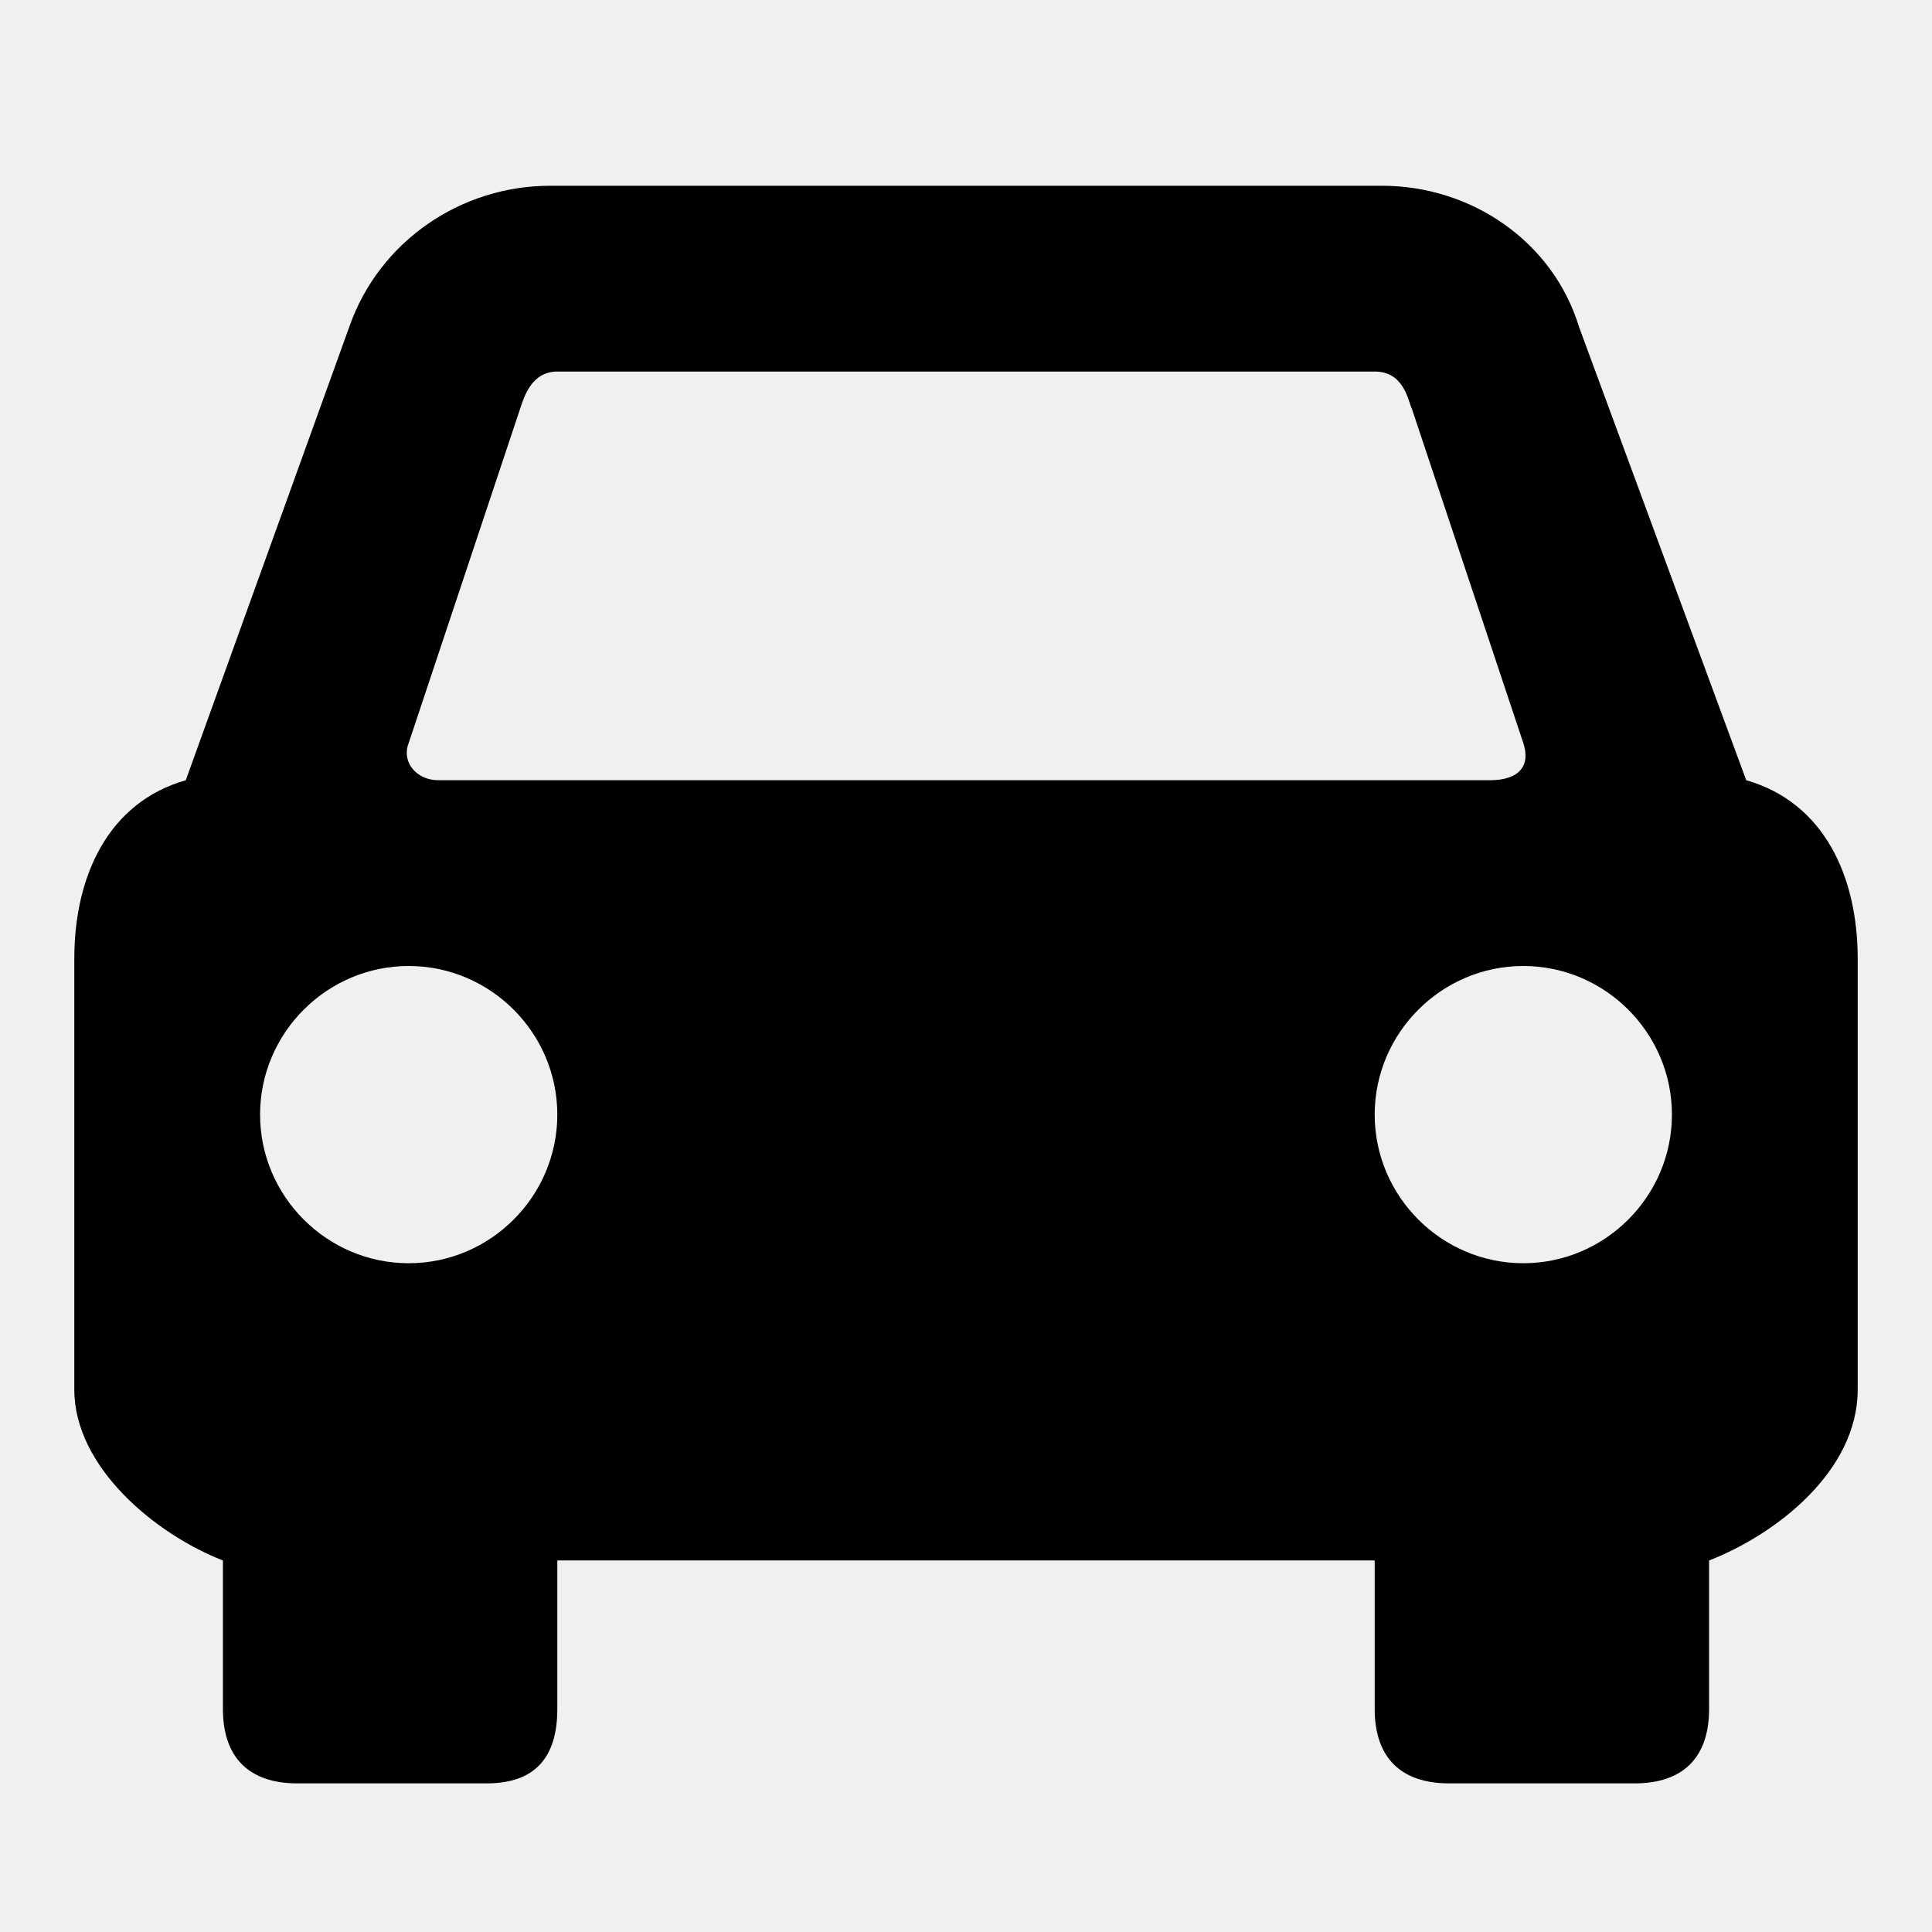
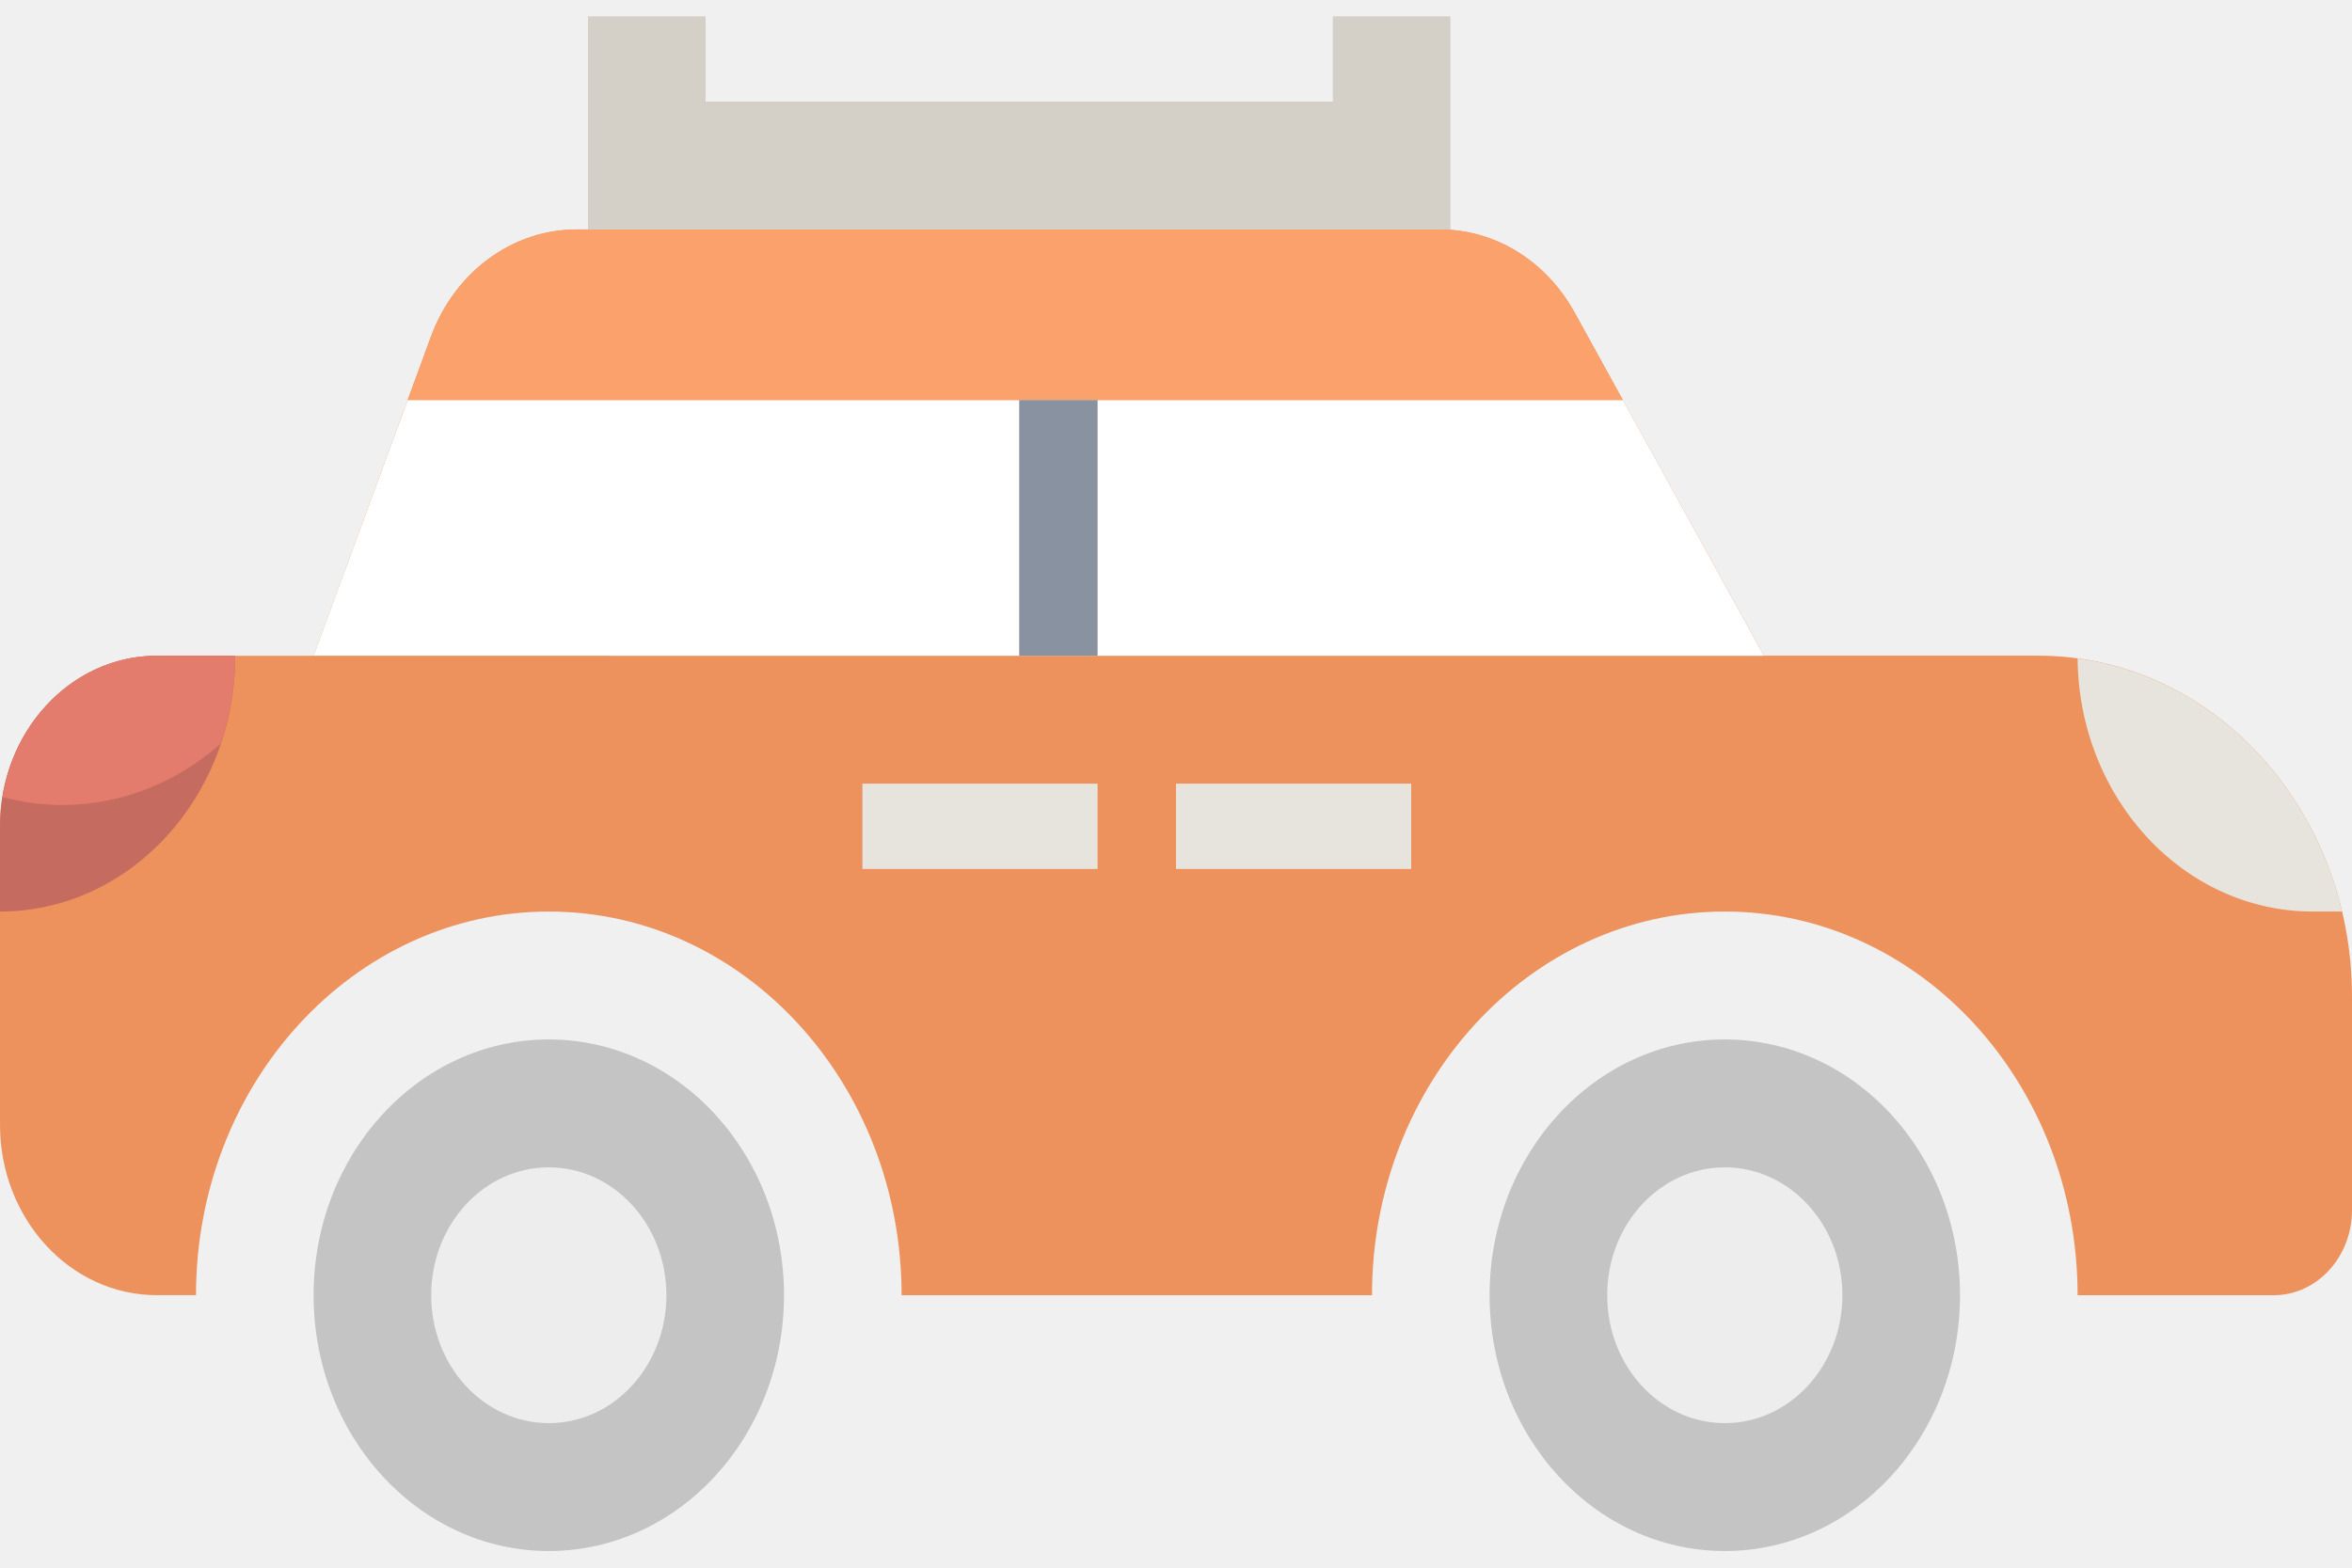
- <svg xmlns="http://www.w3.org/2000/svg" t="1593571132737" class="icon" viewBox="0 0 1024 1024" version="1.1" p-id="7991" width="128" height="128">
+ <svg xmlns="http://www.w3.org/2000/svg" t="1595988859234" class="icon" viewBox="0 0 1536 1024" version="1.1" p-id="3854" width="192" height="128">
  <defs>
    <style type="text/css" />
  </defs>
-   <path d="M925.538 413.538L836.923 173.292C823.138 128 779.815 98.462 732.554 98.462H291.446c-47.262 0-90.585 29.538-106.338 74.831L98.462 413.538c-41.354 11.815-59.077 51.2-59.077 94.523v228.431c0 41.354 43.323 76.8 78.769 90.585v78.769c0 25.6 13.785 39.385 39.385 39.385h100.431c25.6 0 37.415-13.785 37.415-39.385v-78.769h433.231v78.769c0 25.6 13.785 39.385 39.385 39.385h98.462c25.6 0 39.385-13.785 39.385-39.385v-78.769c35.446-13.785 78.769-47.262 78.769-90.585V508.062c0-43.323-17.723-82.708-59.077-94.523zM216.615 669.538c-43.323 0-78.769-35.446-78.769-78.769s35.446-78.769 78.769-78.769 78.769 35.446 78.769 78.769-35.446 78.769-78.769 78.769z m326.892-256H232.369c-11.815 0-19.692-9.846-15.754-19.692l59.077-177.231c1.969-5.908 5.908-19.692 19.692-19.692h433.231c15.754 0 17.723 15.754 19.692 19.692l59.077 177.231c3.938 11.815-1.969 19.692-17.723 19.692H543.508zM807.385 669.538c-43.323 0-78.769-35.446-78.769-78.769s35.446-78.769 78.769-78.769 78.769 35.446 78.769 78.769-35.446 78.769-78.769 78.769z" p-id="7992" />
+   <path d="M204.8 846.037a167.083 153.6 90 1 0 307.2 0 167.083 153.6 90 1 0-307.2 0Z" fill="#C4C4C4" p-id="3855" />
+   <path d="M128 846.037c0-138.411 103.125-250.624 230.4-250.624 127.275 0 230.4 112.213 230.4 250.624H896c0-138.411 103.125-250.624 230.4-250.624 127.275 0 230.4 112.213 230.4 250.624h128c28.288 0 51.2-24.917 51.2-55.68V651.093c0-123.051-91.733-222.805-204.8-222.805H1152l-123.776-224.341c-18.517-33.579-51.84-54.101-87.808-54.101H376.533c-41.899 0-79.531 27.733-95.104 69.973L204.8 428.373H102.4C45.867 428.373 0 478.293 0 539.733v194.901c0 61.525 45.867 111.36 102.4 111.36H128z" fill="#ED925C" p-id="3856" />
+   <path d="M1152 428.373l-92.16-167.083H266.24L204.8 428.331z" fill="#FFFFFF" p-id="3857" />
+   <path d="M1059.84 261.291H266.24l15.189-41.387c15.573-42.24 53.248-69.973 95.104-69.973H940.373c35.968 0 69.291 20.48 87.808 54.059l31.616 57.301z" fill="#FAA16C" p-id="3858" />
+   <path d="M0 595.413c84.821 0 153.6-74.795 153.6-167.083H102.4C45.867 428.373 0 478.293 0 539.733v55.68z" fill="#C66B60" p-id="3859" />
+   <path d="M1529.557 595.413c-20.651-87.339-88.832-153.941-172.757-165.333 0.853 91.477 69.291 165.333 153.6 165.333h19.157z" fill="#E7E4DD" p-id="3860" />
+   <path d="M972.8 846.037a167.083 153.6 90 1 0 307.2 0 167.083 153.6 90 1 0-307.2 0Z" fill="#C4C4C4" p-id="3861" />
+   <path d="M1049.6 846.037a83.541 76.8 90 1 0 153.6 0 83.541 76.8 90 1 0-153.6 0Z" fill="#EDEDED" p-id="3862" />
+   <path d="M281.6 846.037a83.541 76.8 90 1 0 153.6 0 83.541 76.8 90 1 0-153.6 0Z" fill="#EDEDED" p-id="3863" />
+   <path d="M563.2 511.872h153.6v55.723h-153.6zM768 511.872h153.6v55.723H768z" fill="#E7E4DD" p-id="3864" />
+   <path d="M665.6 261.291h51.2v167.04h-51.2z" fill="#8892A0" p-id="3865" />
+   <path d="M384 149.888V10.667h76.8v55.68h409.6V10.667h76.8v139.221" fill="#D4D0C7" p-id="3866" />
+   <path d="M1.749 520.619c12.501 3.285 25.429 5.205 38.784 5.205 39.253 0 75.264-15.061 103.552-40.064 6.059-17.92 9.515-37.205 9.515-57.429H102.4c-50.517 0-92.245 39.936-100.651 92.288z" fill="#E47C6E" p-id="3867" />
</svg>
